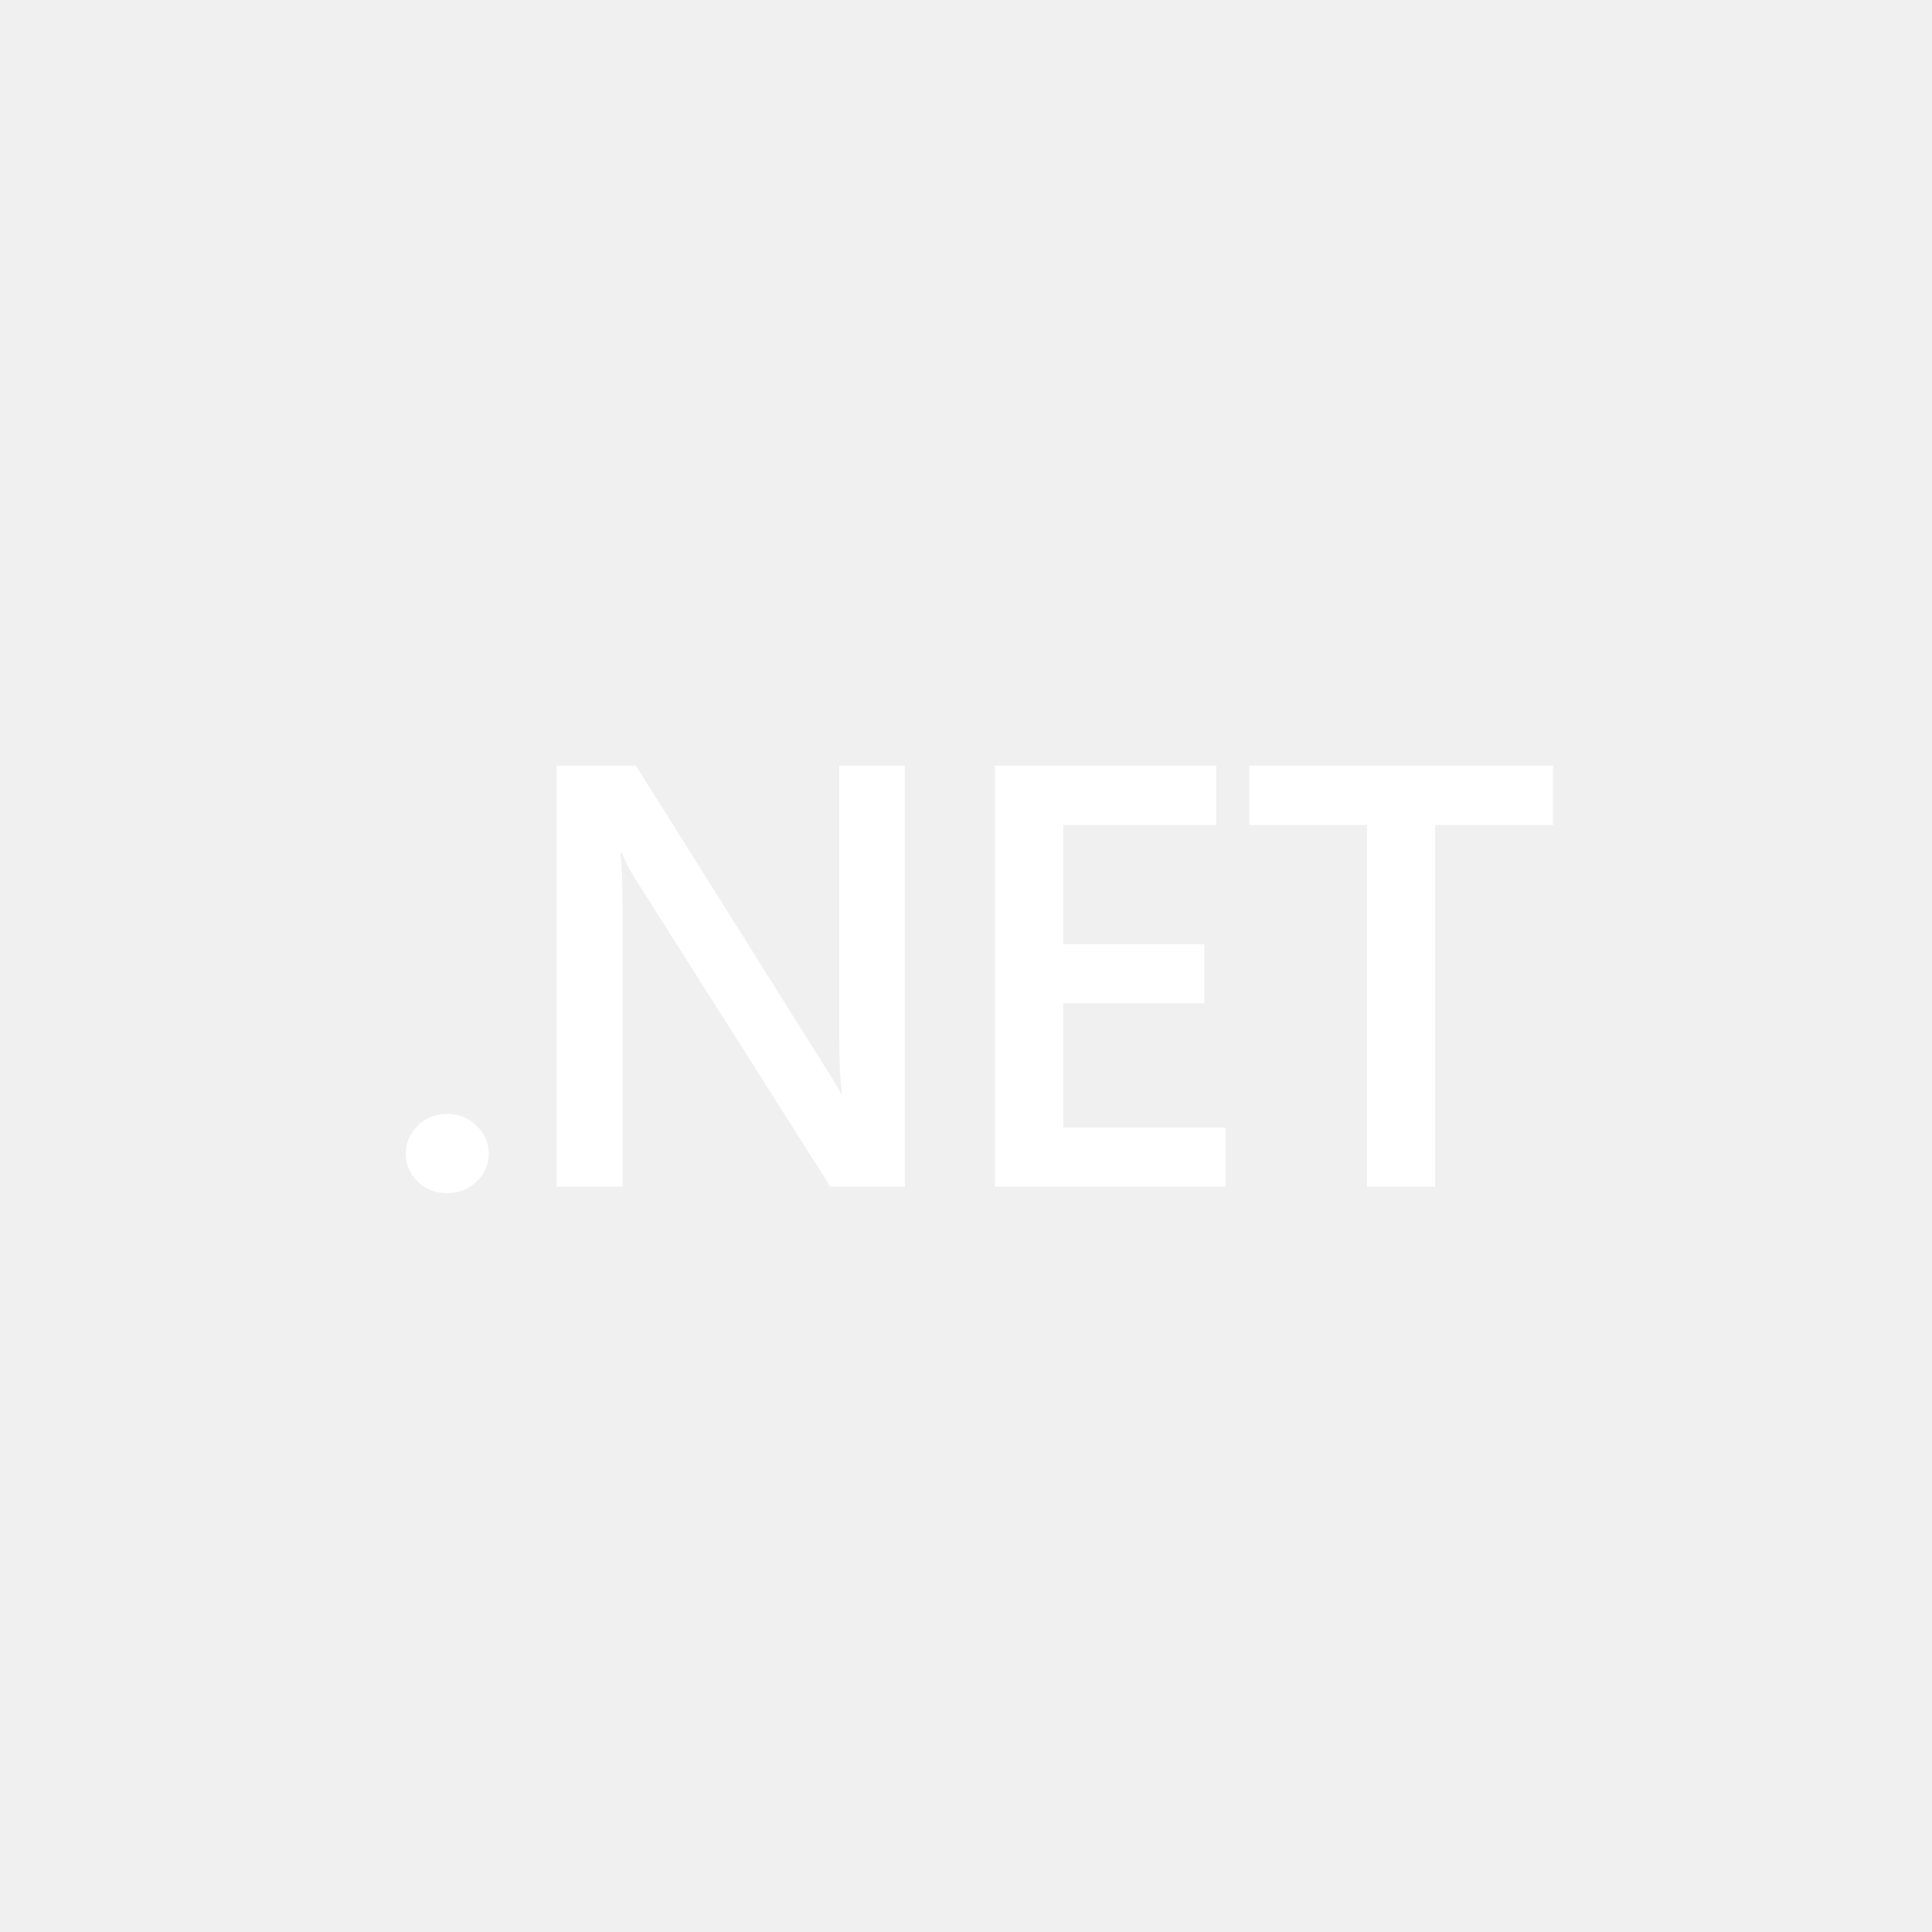
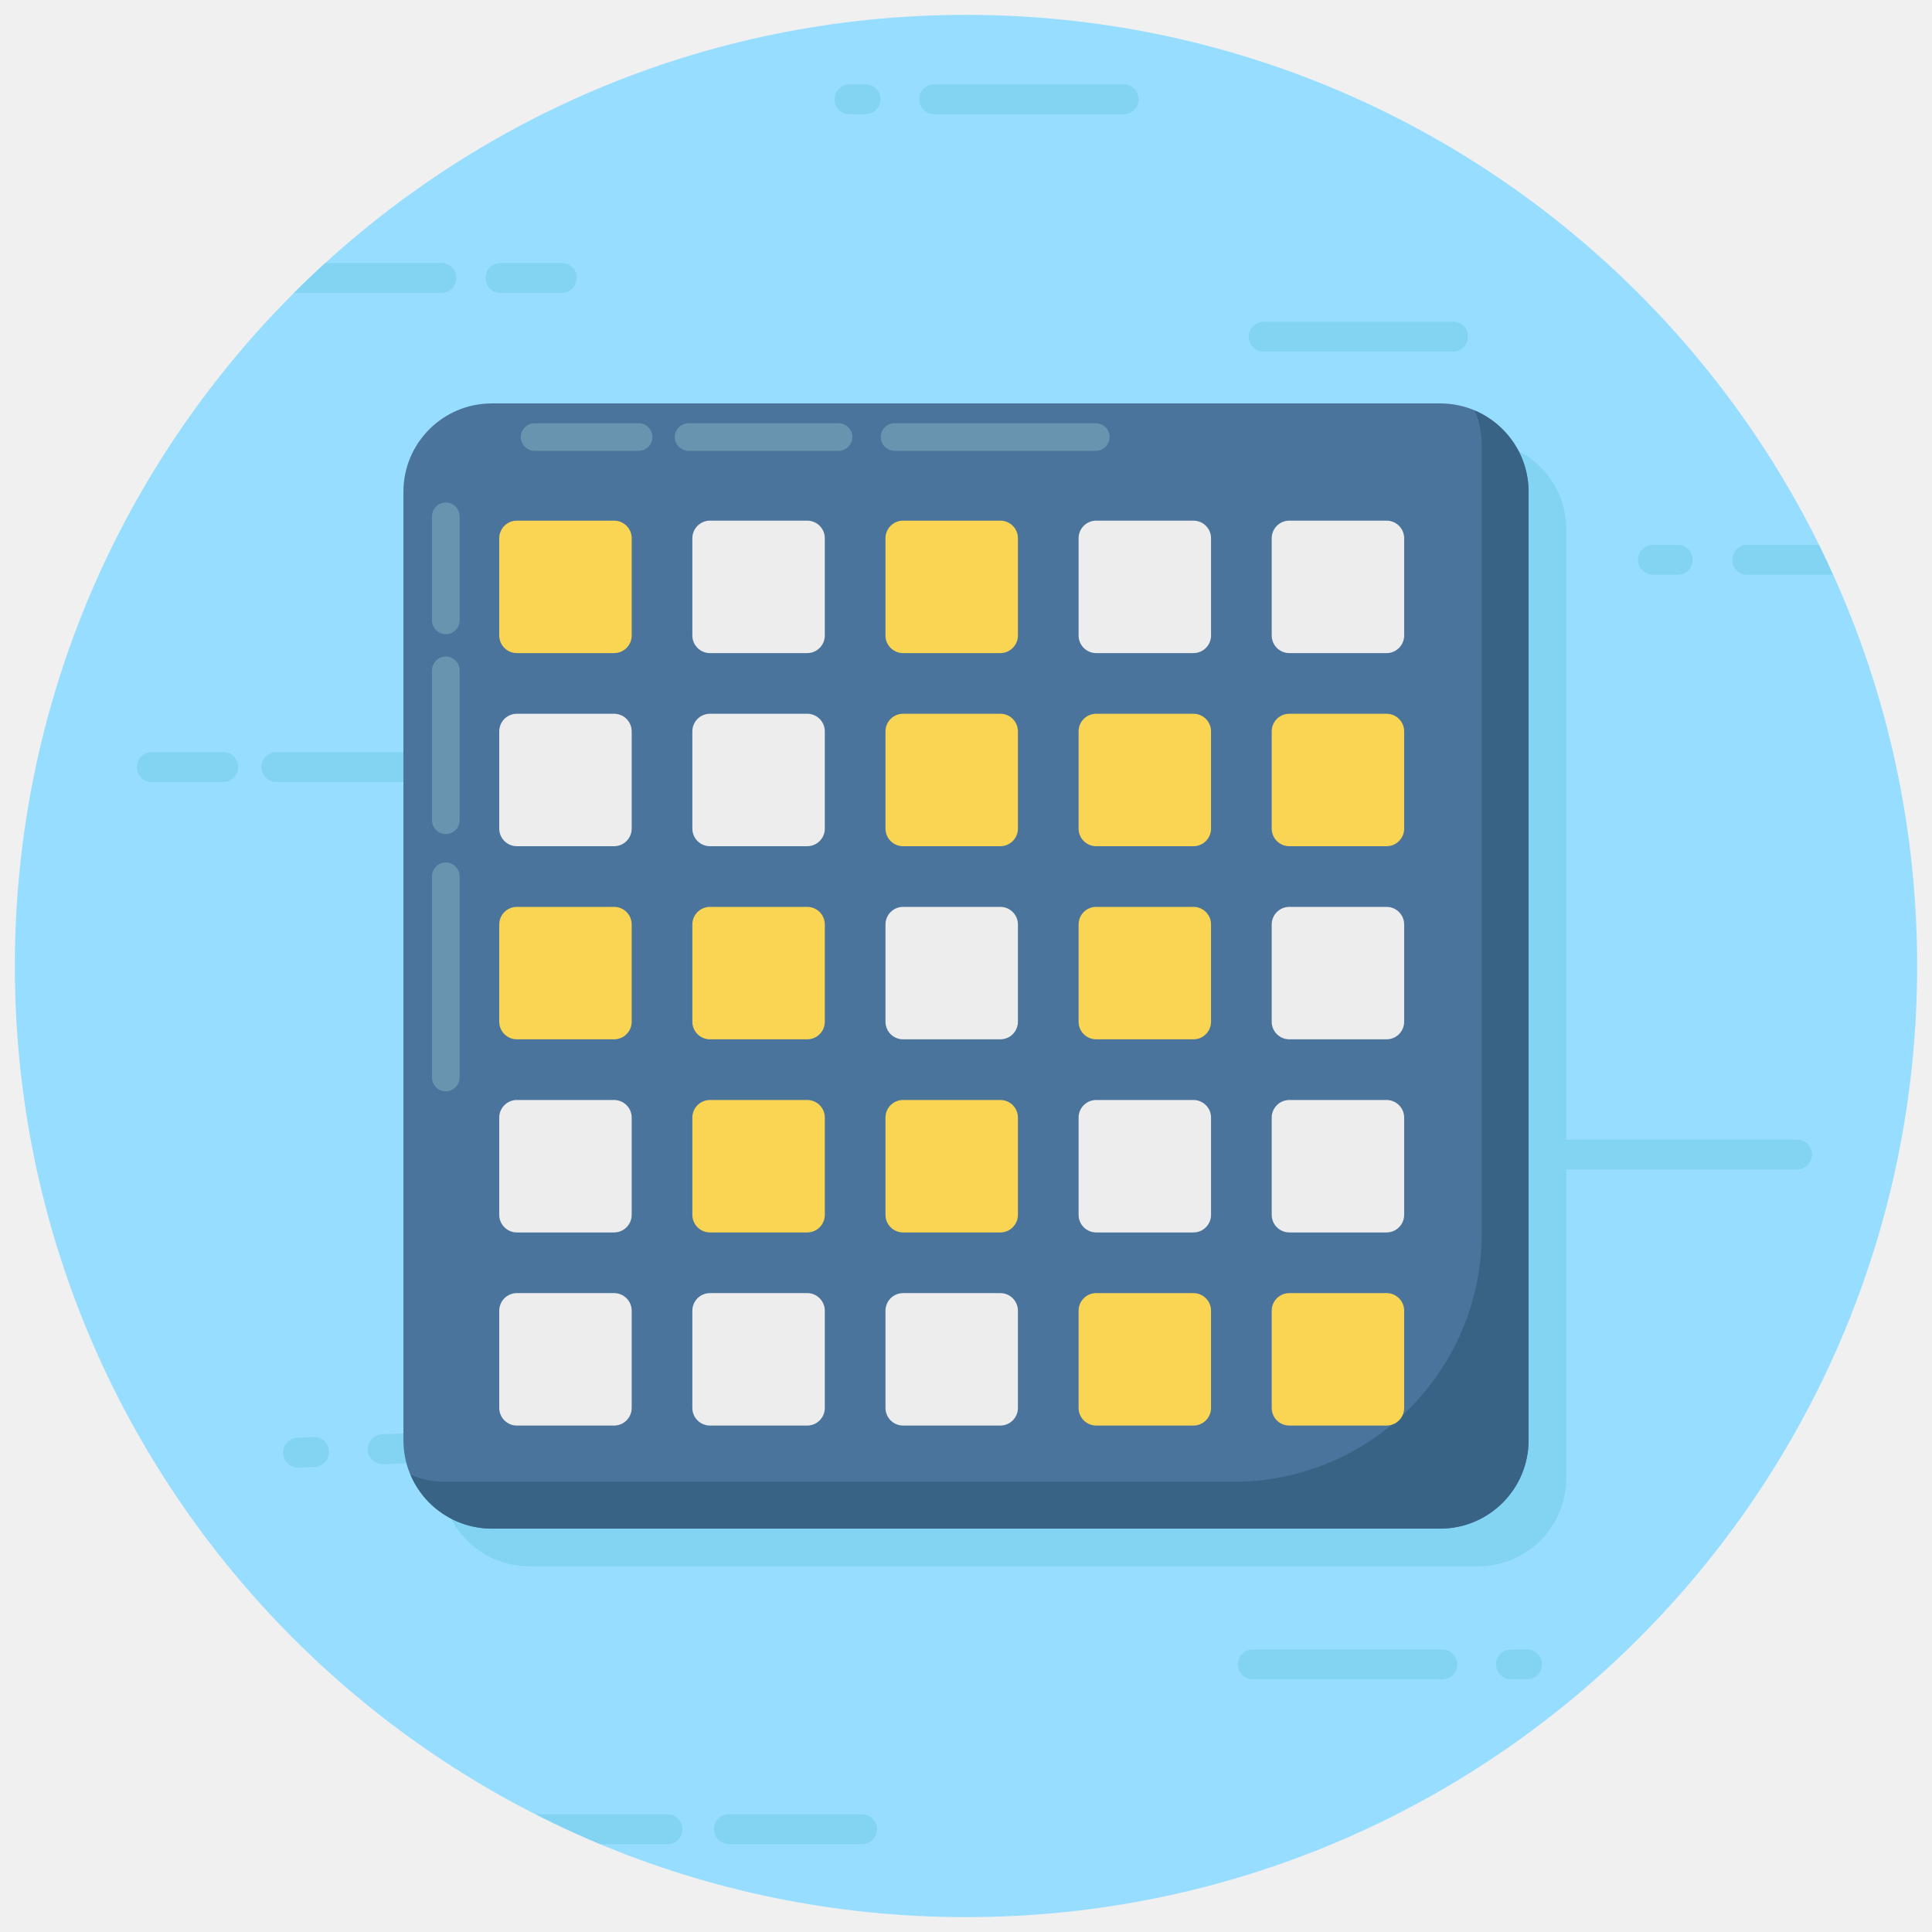
- <svg xmlns="http://www.w3.org/2000/svg" width="456" height="456" viewBox="0 0 456 456" version="1.1" xml:space="preserve" style="fill-rule:evenodd;clip-rule:evenodd;stroke-linejoin:round;stroke-miterlimit:2;">
-   <path d="m 105.5,281.609 c -2.703,0 -5.001,-0.9 -6.893,-2.702 -1.892,-1.848 -2.838,-4.042 -2.838,-6.582 0,-2.587 0.946,-4.804 2.838,-6.652 1.892,-1.848 4.19,-2.772 6.893,-2.772 2.748,0 5.068,0.924 6.96,2.772 1.937,1.848 2.906,4.064 2.906,6.652 0,2.54 -0.968,4.734 -2.906,6.582 -1.892,1.802 -4.212,2.702 -6.96,2.702 z" style="fill:#ffffff;fill-rule:nonzero;stroke-width:0.838" />
-   <path d="M 213.561,280.084 H 195.99 L 149.7,207.054 c -1.171,-1.848 -2.14,-3.765 -2.906,-5.751 h -0.406 c 0.361,2.125 0.541,6.675 0.541,13.65 v 65.132 h -15.543 v -99.36 h 18.719 l 44.737,71.298 c 1.892,2.957 3.109,4.989 3.649,6.098 h 0.27 c -0.45,-2.632 -0.676,-7.09 -0.676,-13.373 v -64.023 h 15.476 z" style="fill:#ffffff;fill-rule:nonzero;stroke-width:0.838" />
-   <path d="m 289.251,280.084 h -54.401 v -99.36 h 52.238 v 13.997 h -36.154 v 28.131 h 33.316 v 13.927 h -33.316 v 29.378 h 38.316 z" style="fill:#ffffff;fill-rule:nonzero;stroke-width:0.838" />
-   <path d="M 366.565,194.721 H 338.722 v 85.363 h -16.084 v -85.363 h -27.775 v -13.997 h 71.701 z" style="fill:#ffffff;fill-rule:nonzero;stroke-width:0.838" />
+ <svg xmlns="http://www.w3.org/2000/svg" width="256" height="256">
+   <svg width="256" height="256" viewBox="0 0 130 130">
+     <circle cx="65" cy="65" r="64" fill="#96ddff" class="color96DDFF svgShape" />
+     <path fill="#83d3f2" d="M29.702 19.707a1.005 1.005 0 1 0 0-2.01h-7.81a64.393 64.393 0 0 0-2.109 2.01h9.92zm9.097-1.005c0 .555-.45 1.005-1.005 1.005h-4.123c-.553 0-1.005-.453-1.005-1.005s.452-1.006 1.005-1.006h4.123c.555 0 1.005.45 1.005 1.006zm65.111 58.983c0-.556.45-1.006 1.005-1.006h16.008c.553 0 1.005.453 1.005 1.006s-.452 1.005-1.005 1.005h-16.008c-.555 0-1.005-.45-1.005-1.005zm-1.561 0c0 .555-.45 1.005-1.005 1.005h-4.808a1.005 1.005 0 1 1 0-2.01h4.808c.555 0 1.005.45 1.005 1.005zm-84.76-26.071c0-.555.45-1.005 1.005-1.005h10.758c.553 0 1.005.452 1.005 1.005 0 .553-.452 1.005-1.005 1.005H18.594c-.555 0-1.005-.45-1.005-1.005zm-1.561 0c0 .555-.45 1.005-1.005 1.005h-4.808a1.005 1.005 0 1 1 0-2.01h4.808c.555 0 1.005.45 1.005 1.005zm24.363 72.474h4.523a1.005 1.005 0 0 0 0-2.01h-8.85a63.635 63.635 0 0 0 4.327 2.01zm17.618-2.01h-8.956a1.005 1.005 0 0 0 0 2.01h8.956c.553 0 1.005-.453 1.005-1.006 0-.552-.452-1.005-1.005-1.005zm26.29-11.089h12.75a1.005 1.005 0 0 1 0 2.01h-12.75a1.008 1.008 0 0 1-1.006-1.004c0-.553.452-1.006 1.005-1.006zm16.367 1.006c0-.556.45-1.006 1.005-1.006h1.08a1.005 1.005 0 0 1 0 2.01h-1.08c-.555 0-1.005-.45-1.005-1.004zM75.612 5.674h-12.75a1.005 1.005 0 1 0 0 2.01h12.75c.552 0 1.005-.452 1.005-1.005s-.453-1.005-1.005-1.005zM97.777 21.65h-12.75a1.005 1.005 0 0 0 0 2.01h12.75c.553 0 1.005-.452 1.005-1.005 0-.552-.452-1.005-1.005-1.005zM59.244 6.68c0-.555-.45-1.005-1.006-1.005h-1.08a1.005 1.005 0 0 0 0 2.01h1.08c.555 0 1.006-.45 1.006-1.005zM38.45 96.002l-12.74.511a1.005 1.005 0 1 0 .08 2.009l12.74-.512c.553-.022.987-.492.965-1.044s-.492-.987-1.045-.964zm-16.314 1.66a1.005 1.005 0 0 0-1.045-.964l-1.08.044a1.005 1.005 0 0 0 .081 2.009l1.08-.044c.554-.022.986-.49.964-1.045zm88.079-59.994c0-.555.45-1.005 1.005-1.005h1.671a1.005 1.005 0 1 1 0 2.01h-1.671c-.555 0-1.005-.45-1.005-1.005zm7.346 1.006h5.771a63.383 63.383 0 0 0-.944-2.01h-4.827a1.005 1.005 0 1 0 0 2.01z" class="color83D3F2 svgShape" />
+     <path fill="#83d3f2" d="M105.395 35.633v63.814a5.948 5.948 0 0 1-5.948 5.948H35.633a5.948 5.948 0 0 1-5.948-5.948V35.633a5.948 5.948 0 0 1 5.948-5.948h63.814a5.948 5.948 0 0 1 5.948 5.948z" class="color83D3F2 svgShape" />
+     <path fill="#4a749b" d="M102.855 33.093v63.814a5.948 5.948 0 0 1-5.948 5.948H33.093a5.948 5.948 0 0 1-5.948-5.948V33.093a5.948 5.948 0 0 1 5.948-5.948h63.814a5.948 5.948 0 0 1 5.948 5.948z" class="color4A749B svgShape" />
+     <path fill="#386384" d="M102.853 33.098v63.81a5.95 5.95 0 0 1-5.95 5.95h-63.81a5.94 5.94 0 0 1-5.47-3.63c.71.31 1.5.48 2.32.48h53.046c9.23 0 16.714-7.483 16.714-16.714V29.948c0-.83-.17-1.61-.47-2.32 2.13.9 3.62 3.01 3.62 5.47z" class="color386384 svgShape" />
+     <path fill="#fad553" d="M42.506 36.219v6.54c0 .656-.531 1.187-1.186 1.187h-6.541a1.186 1.186 0 0 1-1.186-1.186v-6.541c0-.655.53-1.186 1.186-1.186h6.54c.656 0 1.187.53 1.187 1.186z" class="colorFAD553 svgShape" />
+     <path fill="#ededed" d="M55.5 36.219v6.54c0 .656-.531 1.187-1.186 1.187h-6.541a1.186 1.186 0 0 1-1.186-1.186v-6.541c0-.655.531-1.186 1.186-1.186h6.541c.655 0 1.186.53 1.186 1.186z" class="colorEDEDED svgShape" />
+     <path fill="#fad553" d="M68.494 36.219v6.54c0 .656-.53 1.187-1.186 1.187h-6.54a1.186 1.186 0 0 1-1.187-1.186v-6.541c0-.655.531-1.186 1.186-1.186h6.541c.655 0 1.186.53 1.186 1.186z" class="colorFAD553 svgShape" />
+     <path fill="#ededed" d="M81.488 36.219v6.54c0 .656-.53 1.187-1.185 1.187h-6.541a1.186 1.186 0 0 1-1.186-1.186v-6.541c0-.655.53-1.186 1.186-1.186h6.54c.656 0 1.186.53 1.186 1.186zm12.995 0v6.54c0 .656-.531 1.187-1.186 1.187h-6.541a1.186 1.186 0 0 1-1.186-1.186v-6.541c0-.655.53-1.186 1.186-1.186h6.541c.655 0 1.186.53 1.186 1.186zM41.32 56.939h-6.541c-.655 0-1.186-.53-1.186-1.185v-6.541c0-.655.53-1.186 1.186-1.186h6.54c.656 0 1.186.531 1.186 1.186v6.541c0 .655-.53 1.186-1.185 1.186z" class="colorEDEDED svgShape" />
+     <path fill="#fad553" d="M41.32 69.934h-6.541c-.655 0-1.186-.53-1.186-1.186v-6.54c0-.656.53-1.186 1.186-1.186h6.54c.656 0 1.186.53 1.186 1.185v6.541c0 .655-.53 1.186-1.185 1.186z" class="colorFAD553 svgShape" />
+     <path fill="#ededed" d="M41.32 82.928h-6.541c-.655 0-1.186-.53-1.186-1.185v-6.541c0-.655.53-1.186 1.186-1.186h6.54c.656 0 1.186.53 1.186 1.186v6.54c0 .656-.53 1.186-1.185 1.186zm0 12.995h-6.541a1.186 1.186 0 0 1-1.186-1.186v-6.541c0-.655.53-1.186 1.186-1.186h6.54c.656 0 1.186.531 1.186 1.186v6.541c0 .655-.53 1.186-1.185 1.186zM54.314 56.94h-6.541a1.186 1.186 0 0 1-1.186-1.186v-6.541c0-.655.531-1.186 1.186-1.186h6.541c.655 0 1.186.531 1.186 1.186v6.541c0 .655-.531 1.186-1.186 1.186z" class="colorEDEDED svgShape" />
+     <path fill="#fad553" d="M54.314 69.934h-6.541c-.655 0-1.186-.53-1.186-1.186v-6.54c0-.656.531-1.186 1.186-1.186h6.541c.655 0 1.186.53 1.186 1.185v6.541c0 .655-.531 1.186-1.186 1.186zm0 12.994h-6.541c-.655 0-1.186-.53-1.186-1.185v-6.541c0-.655.531-1.186 1.186-1.186h6.541c.655 0 1.186.53 1.186 1.186v6.54c0 .656-.531 1.186-1.186 1.186z" class="colorFAD553 svgShape" />
+     <path fill="#ededed" d="M54.314 95.923h-6.541a1.186 1.186 0 0 1-1.186-1.186v-6.541c0-.655.531-1.186 1.186-1.186h6.541c.655 0 1.186.531 1.186 1.186v6.541c0 .655-.531 1.186-1.186 1.186z" class="colorEDEDED svgShape" />
+     <path fill="#fad553" d="M67.308 56.94h-6.54a1.185 1.185 0 0 1-1.186-1.186v-6.541c0-.655.53-1.186 1.185-1.186h6.541c.655 0 1.186.531 1.186 1.186v6.541c0 .655-.53 1.186-1.186 1.186z" class="colorFAD553 svgShape" />
+     <path fill="#ededed" d="M67.308 69.934h-6.54c-.656 0-1.186-.53-1.186-1.186v-6.54c0-.656.53-1.186 1.185-1.186h6.541c.655 0 1.186.53 1.186 1.185v6.541c0 .655-.53 1.186-1.186 1.186z" class="colorEDEDED svgShape" />
+     <path fill="#fad553" d="M67.308 82.928h-6.54c-.656 0-1.186-.53-1.186-1.185v-6.541c0-.655.53-1.186 1.185-1.186h6.541c.655 0 1.186.53 1.186 1.186v6.54c0 .656-.53 1.186-1.186 1.186z" class="colorFAD553 svgShape" />
+     <path fill="#ededed" d="M67.308 95.923h-6.54a1.185 1.185 0 0 1-1.186-1.186v-6.541c0-.655.53-1.186 1.185-1.186h6.541c.655 0 1.186.531 1.186 1.186v6.541c0 .655-.53 1.186-1.186 1.186z" class="colorEDEDED svgShape" />
+     <path fill="#fad553" d="M80.303 56.94h-6.541a1.186 1.186 0 0 1-1.186-1.186v-6.541c0-.655.53-1.186 1.186-1.186h6.54c.655 0 1.186.531 1.186 1.186v6.541c0 .655-.53 1.186-1.185 1.186zm0 12.994h-6.541c-.655 0-1.186-.53-1.186-1.186v-6.54c0-.656.53-1.186 1.186-1.186h6.54c.655 0 1.186.53 1.186 1.185v6.541c0 .655-.53 1.186-1.185 1.186z" class="colorFAD553 svgShape" />
+     <path fill="#ededed" d="M80.303 82.928h-6.541c-.655 0-1.186-.53-1.186-1.185v-6.541c0-.655.53-1.186 1.186-1.186h6.54c.655 0 1.186.53 1.186 1.186v6.54c0 .656-.53 1.186-1.185 1.186z" class="colorEDEDED svgShape" />
+     <path fill="#fad553" d="M80.303 95.923h-6.541a1.186 1.186 0 0 1-1.186-1.186v-6.541c0-.655.53-1.186 1.186-1.186h6.54c.655 0 1.186.531 1.186 1.186v6.541c0 .655-.53 1.186-1.185 1.186zM93.297 56.94h-6.541a1.186 1.186 0 0 1-1.186-1.186v-6.541c0-.655.531-1.186 1.186-1.186h6.54c.656 0 1.187.531 1.187 1.186v6.541c0 .655-.531 1.186-1.186 1.186z" class="colorFAD553 svgShape" />
+     <path fill="#ededed" d="M93.297 69.934h-6.541c-.655 0-1.186-.53-1.186-1.186v-6.54c0-.656.531-1.186 1.186-1.186h6.54c.656 0 1.187.53 1.187 1.185v6.541c0 .655-.531 1.186-1.186 1.186zm0 12.994h-6.541c-.655 0-1.186-.53-1.186-1.185v-6.541c0-.655.531-1.186 1.186-1.186h6.54c.656 0 1.187.53 1.187 1.186v6.54c0 .656-.531 1.186-1.186 1.186z" class="colorEDEDED svgShape" />
+     <path fill="#fad553" d="M93.297 95.923h-6.541a1.186 1.186 0 0 1-1.186-1.186v-6.541c0-.655.531-1.186 1.186-1.186h6.54c.656 0 1.187.531 1.187 1.186v6.541c0 .655-.531 1.186-1.186 1.186z" class="colorFAD553 svgShape" />
+     <path fill="#6894af" d="M43.903 29.408c0 .51-.42.93-.93.93h-7c-.51 0-.93-.42-.93-.93s.42-.93.93-.93h7c.51 0 .93.42.93.93zm13.45 0c0 .51-.42.93-.93.93h-10.08c-.52 0-.94-.42-.94-.93s.42-.93.94-.93h10.08c.51 0 .93.42.93.93zm17.31 0c0 .51-.42.93-.93.93h-13.54c-.51 0-.93-.42-.93-.93s.42-.93.93-.93h13.54c.51 0 .93.42.93.93zM29.997 42.674c-.51 0-.93-.42-.93-.93v-7c0-.51.42-.93.93-.93s.93.42.93.93v7c0 .51-.42.93-.93.93zm0 13.45c-.51 0-.93-.42-.93-.93v-10.08c0-.52.42-.94.93-.94s.93.42.93.94v10.08c0 .51-.42.93-.93.93zm0 17.31c-.51 0-.93-.42-.93-.93v-13.54c0-.51.42-.93.93-.93s.93.42.93.93v13.54c0 .51-.42.93-.93.93z" class="color6894AF svgShape" />
+   </svg>
</svg>
